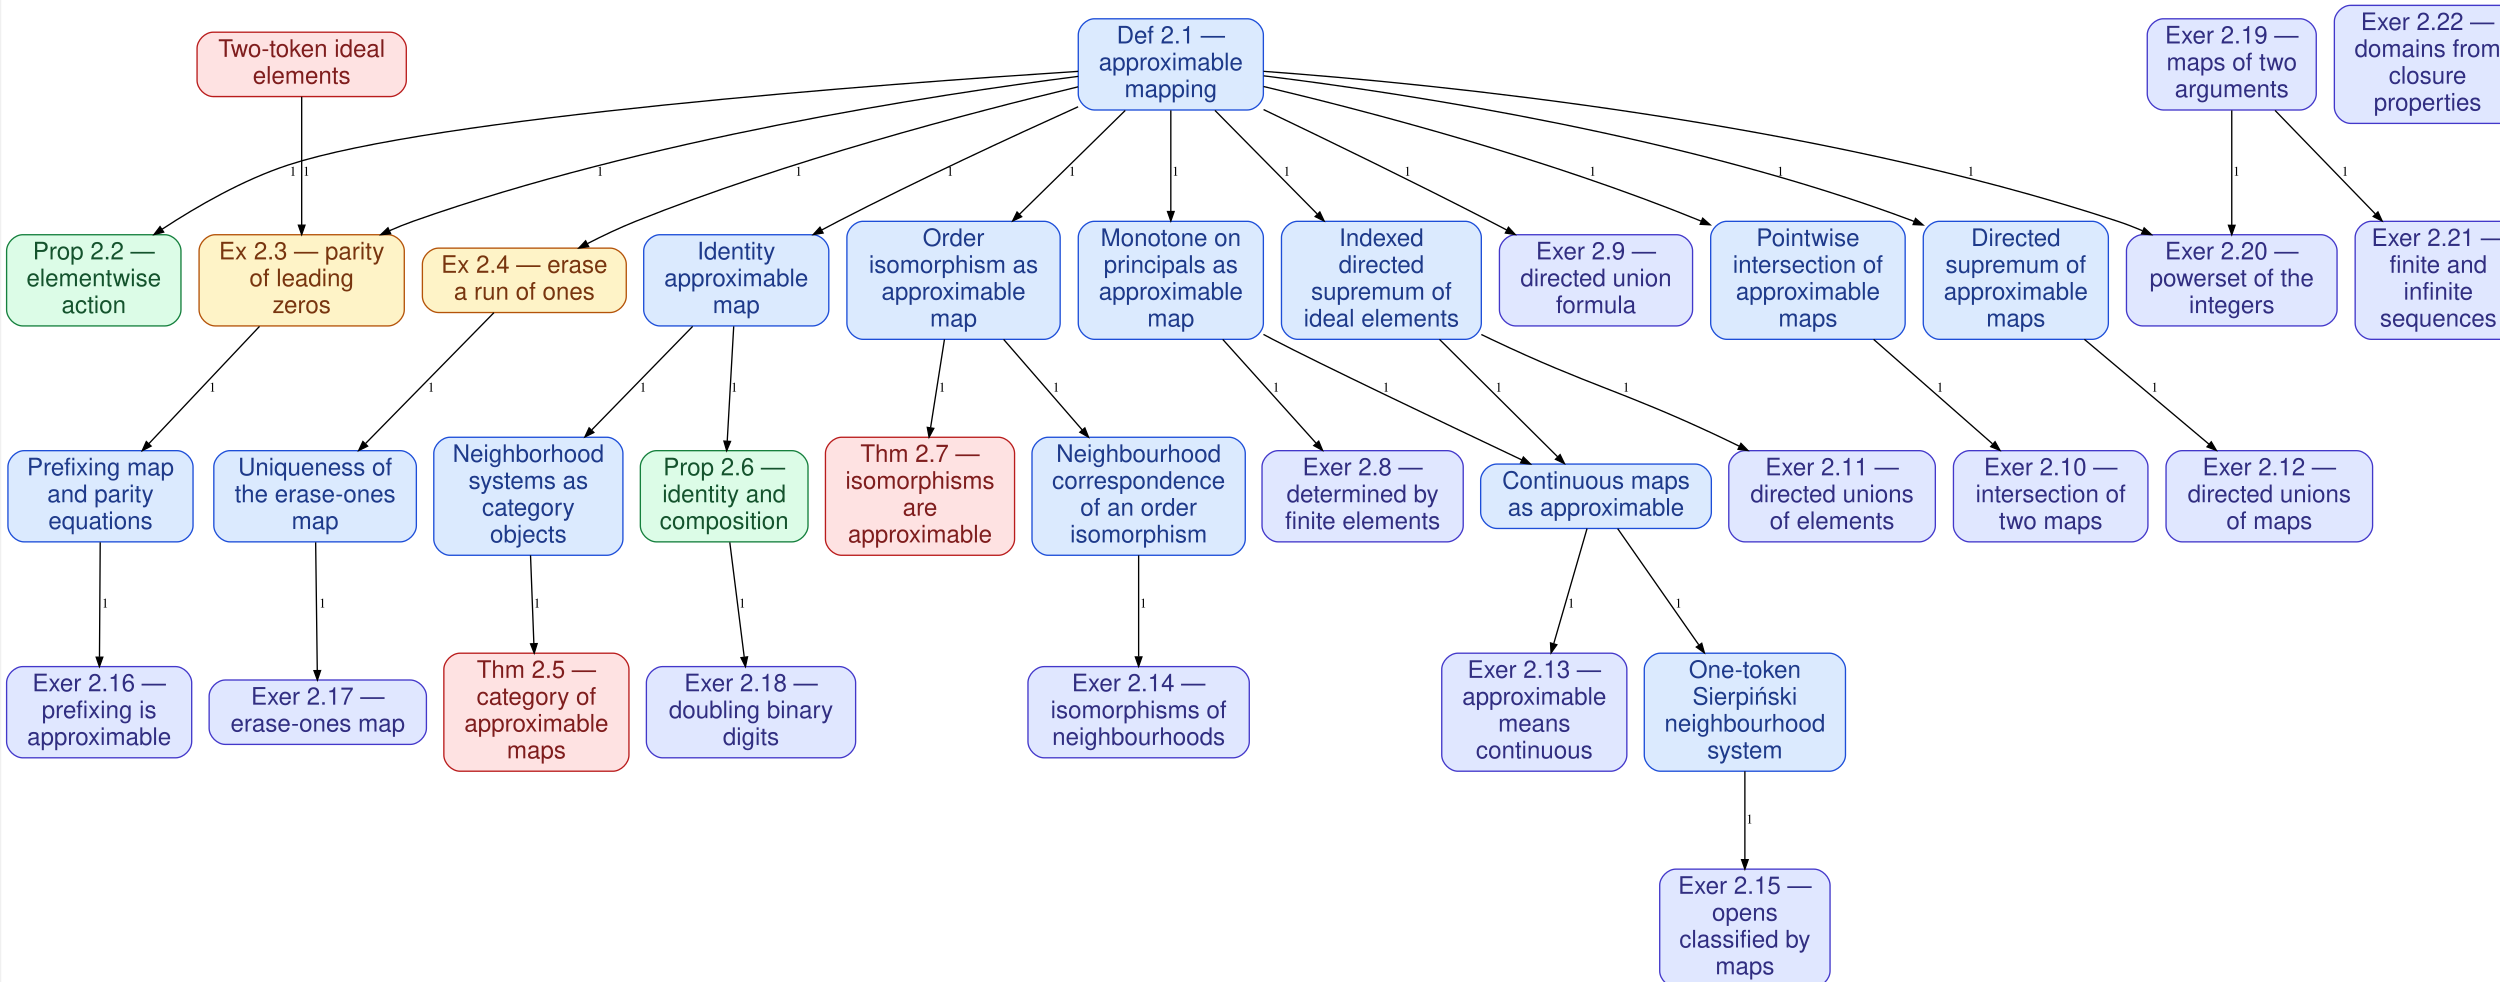
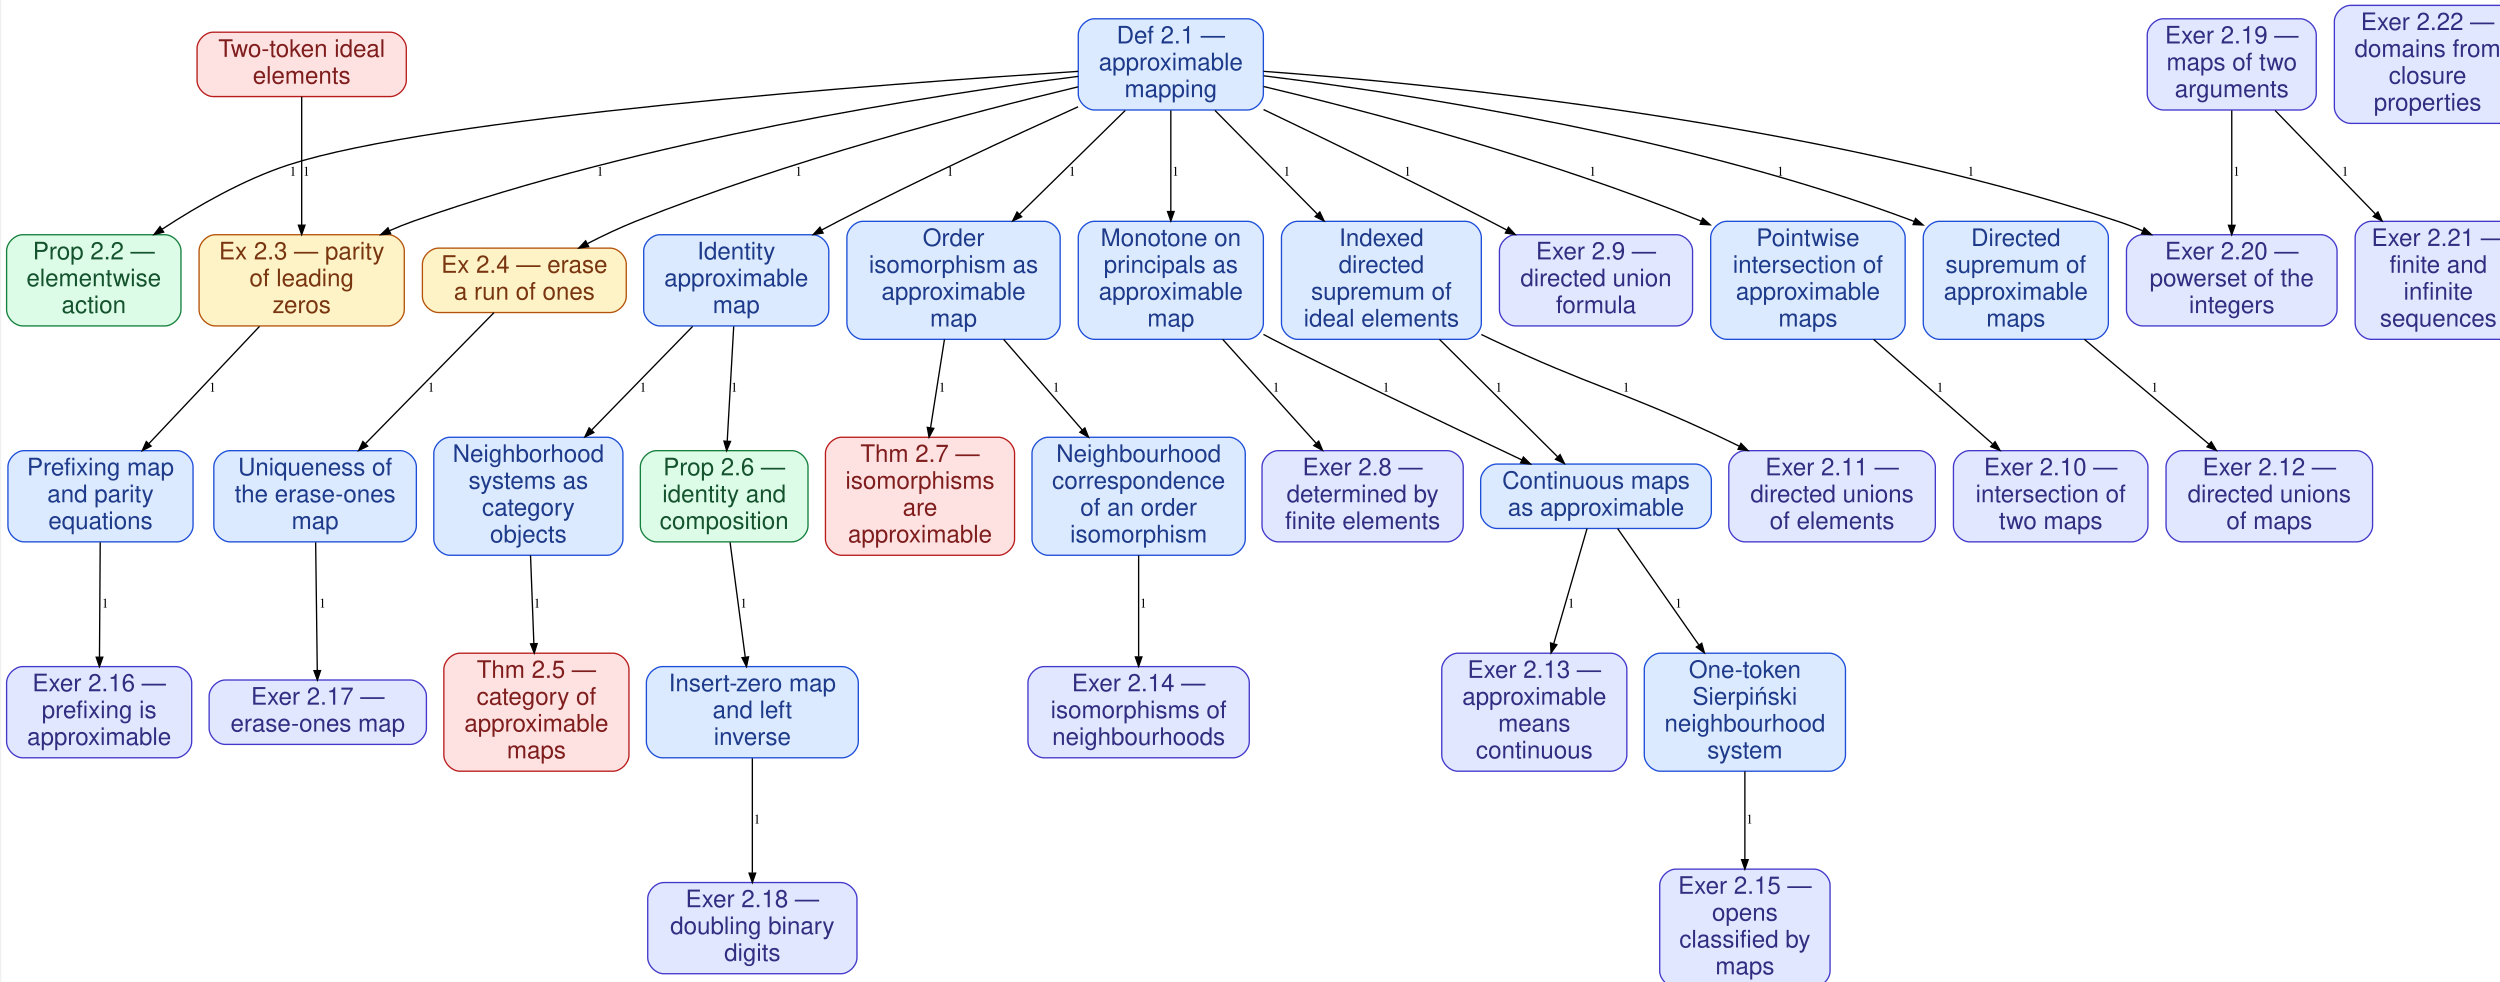
<svg xmlns="http://www.w3.org/2000/svg" width="540pt" height="212pt" viewBox="0.00 0.00 540.00 212.21">
  <g id="graph0" class="graph" transform="scale(0.29 0.29) rotate(0) translate(4 736)">
    <polygon fill="white" stroke="transparent" points="-4,4 -4,-736 1879,-736 1879,4 -4,4" />
    <g id="node1" class="node">
      <path fill="#dbeafe" stroke="#1d4ed8" d="M925,-722C925,-722 811,-722 811,-722 805,-722 799,-716 799,-710 799,-710 799,-666 799,-666 799,-660 805,-654 811,-654 811,-654 925,-654 925,-654 931,-654 937,-660 937,-666 937,-666 937,-710 937,-710 937,-716 931,-722 925,-722" />
      <text text-anchor="middle" x="868" y="-703.6" font-family="Helvetica,sans-Serif" font-size="18.00" fill="#1e3a8a">Def 2.1 —</text>
      <text text-anchor="middle" x="868" y="-683.6" font-family="Helvetica,sans-Serif" font-size="18.00" fill="#1e3a8a">approximable</text>
      <text text-anchor="middle" x="868" y="-663.6" font-family="Helvetica,sans-Serif" font-size="18.00" fill="#1e3a8a">mapping</text>
    </g>
    <g id="node2" class="node">
      <path fill="#dcfce7" stroke="#15803d" d="M118,-561C118,-561 12,-561 12,-561 6,-561 0,-555 0,-549 0,-549 0,-505 0,-505 0,-499 6,-493 12,-493 12,-493 118,-493 118,-493 124,-493 130,-499 130,-505 130,-505 130,-549 130,-549 130,-555 124,-561 118,-561" />
      <text text-anchor="middle" x="65" y="-542.6" font-family="Helvetica,sans-Serif" font-size="18.00" fill="#14532d">Prop 2.2 —</text>
      <text text-anchor="middle" x="65" y="-522.6" font-family="Helvetica,sans-Serif" font-size="18.00" fill="#14532d">elementwise</text>
      <text text-anchor="middle" x="65" y="-502.6" font-family="Helvetica,sans-Serif" font-size="18.00" fill="#14532d">action</text>
    </g>
    <g id="edge3" class="edge">
      <path fill="none" stroke="black" d="M798.91,-682.81C653.04,-673.38 318.2,-648.5 210,-613 176.62,-602.05 142.57,-582.6 115.86,-565.06" />
      <polygon fill="black" stroke="black" points="117.11,-562.96 109.92,-561.12 114.4,-567.04 117.11,-562.96" />
      <text text-anchor="middle" x="213.5" y="-605" font-family="Times,serif" font-size="10.00">1</text>
    </g>
    <g id="node4" class="node">
      <path fill="#fef3c7" stroke="#b45309" d="M284.5,-561C284.5,-561 155.5,-561 155.5,-561 149.5,-561 143.5,-555 143.5,-549 143.5,-549 143.5,-505 143.5,-505 143.5,-499 149.5,-493 155.5,-493 155.5,-493 284.5,-493 284.5,-493 290.5,-493 296.5,-499 296.5,-505 296.5,-505 296.5,-549 296.5,-549 296.5,-555 290.5,-561 284.5,-561" />
      <text text-anchor="middle" x="220" y="-542.6" font-family="Helvetica,sans-Serif" font-size="18.00" fill="#78350f">Ex 2.3 — parity</text>
      <text text-anchor="middle" x="220" y="-522.6" font-family="Helvetica,sans-Serif" font-size="18.00" fill="#78350f">of leading</text>
      <text text-anchor="middle" x="220" y="-502.6" font-family="Helvetica,sans-Serif" font-size="18.00" fill="#78350f">zeros</text>
    </g>
    <g id="edge1" class="edge">
      <path fill="none" stroke="black" d="M798.96,-679.06C690.82,-665.24 475.98,-632.24 303,-571 297.28,-568.98 291.46,-566.63 285.7,-564.09" />
      <polygon fill="black" stroke="black" points="286.35,-561.69 278.96,-561.03 284.33,-566.16 286.35,-561.69" />
      <text text-anchor="middle" x="442.5" y="-605" font-family="Times,serif" font-size="10.00">1</text>
    </g>
    <g id="node5" class="node">
      <path fill="#fef3c7" stroke="#b45309" d="M450,-551C450,-551 322,-551 322,-551 316,-551 310,-545 310,-539 310,-539 310,-515 310,-515 310,-509 316,-503 322,-503 322,-503 450,-503 450,-503 456,-503 462,-509 462,-515 462,-515 462,-539 462,-539 462,-545 456,-551 450,-551" />
      <text text-anchor="middle" x="386" y="-532.6" font-family="Helvetica,sans-Serif" font-size="18.00" fill="#78350f">Ex 2.4 — erase</text>
      <text text-anchor="middle" x="386" y="-512.6" font-family="Helvetica,sans-Serif" font-size="18.00" fill="#78350f">a run of ones</text>
    </g>
    <g id="edge2" class="edge">
      <path fill="none" stroke="black" d="M798.86,-671.26C718.2,-651.9 581.53,-616.01 469,-571 457.05,-566.22 444.54,-560.27 432.96,-554.34" />
      <polygon fill="black" stroke="black" points="433.97,-552.11 426.63,-551.06 431.71,-556.46 433.97,-552.11" />
      <text text-anchor="middle" x="590.5" y="-605" font-family="Times,serif" font-size="10.00">1</text>
    </g>
    <g id="node6" class="node">
      <path fill="#dbeafe" stroke="#1d4ed8" d="M601,-561C601,-561 487,-561 487,-561 481,-561 475,-555 475,-549 475,-549 475,-505 475,-505 475,-499 481,-493 487,-493 487,-493 601,-493 601,-493 607,-493 613,-499 613,-505 613,-505 613,-549 613,-549 613,-555 607,-561 601,-561" />
      <text text-anchor="middle" x="544" y="-542.6" font-family="Helvetica,sans-Serif" font-size="18.00" fill="#1e3a8a">Identity</text>
      <text text-anchor="middle" x="544" y="-522.6" font-family="Helvetica,sans-Serif" font-size="18.00" fill="#1e3a8a">approximable</text>
      <text text-anchor="middle" x="544" y="-502.6" font-family="Helvetica,sans-Serif" font-size="18.00" fill="#1e3a8a">map</text>
    </g>
    <g id="edge9" class="edge">
      <path fill="none" stroke="black" d="M798.89,-656.4C748.75,-633.79 679.56,-601.72 620,-571 616.02,-568.95 611.95,-566.8 607.86,-564.6" />
      <polygon fill="black" stroke="black" points="608.75,-562.29 601.42,-561.11 606.41,-566.6 608.75,-562.29" />
      <text text-anchor="middle" x="703.5" y="-605" font-family="Times,serif" font-size="10.00">1</text>
    </g>
    <g id="node10" class="node">
      <path fill="#dbeafe" stroke="#1d4ed8" d="M773.5,-571C773.5,-571 638.5,-571 638.5,-571 632.5,-571 626.5,-565 626.5,-559 626.5,-559 626.5,-495 626.5,-495 626.5,-489 632.5,-483 638.5,-483 638.5,-483 773.5,-483 773.5,-483 779.5,-483 785.5,-489 785.5,-495 785.5,-495 785.5,-559 785.5,-559 785.5,-565 779.5,-571 773.5,-571" />
      <text text-anchor="middle" x="706" y="-552.6" font-family="Helvetica,sans-Serif" font-size="18.00" fill="#1e3a8a">Order</text>
      <text text-anchor="middle" x="706" y="-532.6" font-family="Helvetica,sans-Serif" font-size="18.00" fill="#1e3a8a">isomorphism as</text>
      <text text-anchor="middle" x="706" y="-512.6" font-family="Helvetica,sans-Serif" font-size="18.00" fill="#1e3a8a">approximable</text>
      <text text-anchor="middle" x="706" y="-492.6" font-family="Helvetica,sans-Serif" font-size="18.00" fill="#1e3a8a">map</text>
    </g>
    <g id="edge10" class="edge">
      <path fill="none" stroke="black" d="M834.04,-653.67C811.16,-631.22 780.63,-601.24 755.11,-576.2" />
      <polygon fill="black" stroke="black" points="756.79,-574.42 750.08,-571.26 753.36,-577.92 756.79,-574.42" />
      <text text-anchor="middle" x="794.5" y="-605" font-family="Times,serif" font-size="10.00">1</text>
    </g>
    <g id="node12" class="node">
      <path fill="#dbeafe" stroke="#1d4ed8" d="M925,-571C925,-571 811,-571 811,-571 805,-571 799,-565 799,-559 799,-559 799,-495 799,-495 799,-489 805,-483 811,-483 811,-483 925,-483 925,-483 931,-483 937,-489 937,-495 937,-495 937,-559 937,-559 937,-565 931,-571 925,-571" />
      <text text-anchor="middle" x="868" y="-552.6" font-family="Helvetica,sans-Serif" font-size="18.00" fill="#1e3a8a">Monotone on</text>
      <text text-anchor="middle" x="868" y="-532.6" font-family="Helvetica,sans-Serif" font-size="18.00" fill="#1e3a8a">principals as</text>
      <text text-anchor="middle" x="868" y="-512.6" font-family="Helvetica,sans-Serif" font-size="18.00" fill="#1e3a8a">approximable</text>
      <text text-anchor="middle" x="868" y="-492.6" font-family="Helvetica,sans-Serif" font-size="18.00" fill="#1e3a8a">map</text>
    </g>
    <g id="edge11" class="edge">
      <path fill="none" stroke="black" d="M868,-653.67C868,-631.87 868,-602.99 868,-578.41" />
      <polygon fill="black" stroke="black" points="870.45,-578.26 868,-571.26 865.55,-578.26 870.45,-578.26" />
      <text text-anchor="middle" x="871.5" y="-605" font-family="Times,serif" font-size="10.00">1</text>
    </g>
    <g id="node14" class="node">
      <path fill="#e0e7ff" stroke="#4338ca" d="M1245,-561C1245,-561 1125,-561 1125,-561 1119,-561 1113,-555 1113,-549 1113,-549 1113,-505 1113,-505 1113,-499 1119,-493 1125,-493 1125,-493 1245,-493 1245,-493 1251,-493 1257,-499 1257,-505 1257,-505 1257,-549 1257,-549 1257,-555 1251,-561 1245,-561" />
      <text text-anchor="middle" x="1185" y="-542.6" font-family="Helvetica,sans-Serif" font-size="18.00" fill="#312e81">Exer 2.9 —</text>
      <text text-anchor="middle" x="1185" y="-522.6" font-family="Helvetica,sans-Serif" font-size="18.00" fill="#312e81">directed union</text>
      <text text-anchor="middle" x="1185" y="-502.6" font-family="Helvetica,sans-Serif" font-size="18.00" fill="#312e81">formula</text>
    </g>
    <g id="edge5" class="edge">
      <path fill="none" stroke="black" d="M937.15,-654.31C984.86,-631.5 1049.62,-600.07 1106,-571 1110.1,-568.88 1114.31,-566.68 1118.55,-564.45" />
      <polygon fill="black" stroke="black" points="1119.73,-566.59 1124.76,-561.15 1117.43,-562.27 1119.73,-566.59" />
      <text text-anchor="middle" x="1044.5" y="-605" font-family="Times,serif" font-size="10.00">1</text>
    </g>
    <g id="node15" class="node">
      <path fill="#dbeafe" stroke="#1d4ed8" d="M1403.5,-571C1403.5,-571 1282.5,-571 1282.5,-571 1276.5,-571 1270.5,-565 1270.5,-559 1270.5,-559 1270.5,-495 1270.5,-495 1270.5,-489 1276.5,-483 1282.5,-483 1282.5,-483 1403.5,-483 1403.5,-483 1409.5,-483 1415.5,-489 1415.5,-495 1415.5,-495 1415.5,-559 1415.5,-559 1415.5,-565 1409.5,-571 1403.5,-571" />
      <text text-anchor="middle" x="1343" y="-552.6" font-family="Helvetica,sans-Serif" font-size="18.00" fill="#1e3a8a">Pointwise</text>
      <text text-anchor="middle" x="1343" y="-532.6" font-family="Helvetica,sans-Serif" font-size="18.00" fill="#1e3a8a">intersection of</text>
      <text text-anchor="middle" x="1343" y="-512.6" font-family="Helvetica,sans-Serif" font-size="18.00" fill="#1e3a8a">approximable</text>
      <text text-anchor="middle" x="1343" y="-492.6" font-family="Helvetica,sans-Serif" font-size="18.00" fill="#1e3a8a">maps</text>
    </g>
    <g id="edge6" class="edge">
      <path fill="none" stroke="black" d="M937.13,-671.51C1015.9,-652.79 1147.92,-618.19 1263.56,-571.08" />
      <polygon fill="black" stroke="black" points="1264.55,-573.32 1270.1,-568.39 1262.69,-568.78 1264.55,-573.32" />
      <text text-anchor="middle" x="1182.5" y="-605" font-family="Times,serif" font-size="10.00">1</text>
    </g>
    <g id="node17" class="node">
      <path fill="#dbeafe" stroke="#1d4ed8" d="M1087.5,-571C1087.5,-571 962.5,-571 962.5,-571 956.5,-571 950.5,-565 950.5,-559 950.5,-559 950.5,-495 950.5,-495 950.5,-489 956.5,-483 962.5,-483 962.5,-483 1087.5,-483 1087.5,-483 1093.5,-483 1099.5,-489 1099.5,-495 1099.5,-495 1099.5,-559 1099.5,-559 1099.5,-565 1093.5,-571 1087.5,-571" />
      <text text-anchor="middle" x="1025" y="-552.6" font-family="Helvetica,sans-Serif" font-size="18.00" fill="#1e3a8a">Indexed</text>
      <text text-anchor="middle" x="1025" y="-532.6" font-family="Helvetica,sans-Serif" font-size="18.00" fill="#1e3a8a">directed</text>
      <text text-anchor="middle" x="1025" y="-512.6" font-family="Helvetica,sans-Serif" font-size="18.00" fill="#1e3a8a">supremum of</text>
      <text text-anchor="middle" x="1025" y="-492.6" font-family="Helvetica,sans-Serif" font-size="18.00" fill="#1e3a8a">ideal elements</text>
    </g>
    <g id="edge8" class="edge">
      <path fill="none" stroke="black" d="M900.91,-653.67C922.99,-631.31 952.43,-601.49 977.09,-576.52" />
      <polygon fill="black" stroke="black" points="979.1,-577.97 982.28,-571.26 975.62,-574.52 979.1,-577.97" />
      <text text-anchor="middle" x="954.5" y="-605" font-family="Times,serif" font-size="10.00">1</text>
    </g>
    <g id="node19" class="node">
      <path fill="#dbeafe" stroke="#1d4ed8" d="M1555,-571C1555,-571 1441,-571 1441,-571 1435,-571 1429,-565 1429,-559 1429,-559 1429,-495 1429,-495 1429,-489 1435,-483 1441,-483 1441,-483 1555,-483 1555,-483 1561,-483 1567,-489 1567,-495 1567,-495 1567,-559 1567,-559 1567,-565 1561,-571 1555,-571" />
      <text text-anchor="middle" x="1498" y="-552.6" font-family="Helvetica,sans-Serif" font-size="18.00" fill="#1e3a8a">Directed</text>
      <text text-anchor="middle" x="1498" y="-532.6" font-family="Helvetica,sans-Serif" font-size="18.00" fill="#1e3a8a">supremum of</text>
      <text text-anchor="middle" x="1498" y="-512.6" font-family="Helvetica,sans-Serif" font-size="18.00" fill="#1e3a8a">approximable</text>
      <text text-anchor="middle" x="1498" y="-492.6" font-family="Helvetica,sans-Serif" font-size="18.00" fill="#1e3a8a">maps</text>
    </g>
    <g id="edge7" class="edge">
      <path fill="none" stroke="black" d="M937.28,-679.45C1044.1,-666.29 1254.2,-634.28 1422,-571 1422.14,-570.95 1422.28,-570.89 1422.43,-570.84" />
      <polygon fill="black" stroke="black" points="1423.26,-573.15 1428.84,-568.26 1421.43,-568.6 1423.26,-573.15" />
      <text text-anchor="middle" x="1322.5" y="-605" font-family="Times,serif" font-size="10.00">1</text>
    </g>
-     <g id="node33" class="node">
+     <g id="node34" class="node">
      <path fill="#e0e7ff" stroke="#4338ca" d="M1725.5,-561C1725.5,-561 1592.5,-561 1592.5,-561 1586.5,-561 1580.5,-555 1580.5,-549 1580.5,-549 1580.5,-505 1580.5,-505 1580.5,-499 1586.5,-493 1592.5,-493 1592.5,-493 1725.5,-493 1725.5,-493 1731.5,-493 1737.5,-499 1737.5,-505 1737.5,-505 1737.5,-549 1737.5,-549 1737.5,-555 1731.5,-561 1725.5,-561" />
      <text text-anchor="middle" x="1659" y="-542.6" font-family="Helvetica,sans-Serif" font-size="18.00" fill="#312e81">Exer 2.20 —</text>
      <text text-anchor="middle" x="1659" y="-522.6" font-family="Helvetica,sans-Serif" font-size="18.00" fill="#312e81">powerset of the</text>
      <text text-anchor="middle" x="1659" y="-502.6" font-family="Helvetica,sans-Serif" font-size="18.00" fill="#312e81">integers</text>
    </g>
    <g id="edge4" class="edge">
      <path fill="none" stroke="black" d="M937.11,-682.81C1065.5,-673.47 1348.28,-645.56 1574,-571 1580.11,-568.98 1586.33,-566.58 1592.48,-563.96" />
      <polygon fill="black" stroke="black" points="1593.7,-566.11 1599.12,-561.05 1591.73,-561.62 1593.7,-566.11" />
      <text text-anchor="middle" x="1464.5" y="-605" font-family="Times,serif" font-size="10.00">1</text>
    </g>
    <g id="node3" class="node">
      <path fill="#fee2e2" stroke="#b91c1c" d="M286,-712C286,-712 154,-712 154,-712 148,-712 142,-706 142,-700 142,-700 142,-676 142,-676 142,-670 148,-664 154,-664 154,-664 286,-664 286,-664 292,-664 298,-670 298,-676 298,-676 298,-700 298,-700 298,-706 292,-712 286,-712" />
      <text text-anchor="middle" x="220" y="-693.6" font-family="Helvetica,sans-Serif" font-size="18.00" fill="#7f1d1d">Two-token ideal</text>
      <text text-anchor="middle" x="220" y="-673.6" font-family="Helvetica,sans-Serif" font-size="18.00" fill="#7f1d1d">elements</text>
    </g>
    <g id="edge17" class="edge">
      <path fill="none" stroke="black" d="M220,-663.88C220,-638.84 220,-598.43 220,-568.18" />
      <polygon fill="black" stroke="black" points="222.45,-568.11 220,-561.11 217.55,-568.11 222.45,-568.11" />
      <text text-anchor="middle" x="223.5" y="-605" font-family="Times,serif" font-size="10.00">1</text>
    </g>
    <g id="node27" class="node">
      <path fill="#dbeafe" stroke="#1d4ed8" d="M127,-400C127,-400 13,-400 13,-400 7,-400 1,-394 1,-388 1,-388 1,-344 1,-344 1,-338 7,-332 13,-332 13,-332 127,-332 127,-332 133,-332 139,-338 139,-344 139,-344 139,-388 139,-388 139,-394 133,-400 127,-400" />
      <text text-anchor="middle" x="70" y="-381.6" font-family="Helvetica,sans-Serif" font-size="18.00" fill="#1e3a8a">Prefixing map</text>
      <text text-anchor="middle" x="70" y="-361.6" font-family="Helvetica,sans-Serif" font-size="18.00" fill="#1e3a8a">and parity</text>
      <text text-anchor="middle" x="70" y="-341.6" font-family="Helvetica,sans-Serif" font-size="18.00" fill="#1e3a8a">equations</text>
    </g>
    <g id="edge13" class="edge">
      <path fill="none" stroke="black" d="M188.56,-492.67C164.47,-467.14 131.23,-431.9 106.07,-405.23" />
      <polygon fill="black" stroke="black" points="107.73,-403.43 101.15,-400.02 104.17,-406.79 107.73,-403.43" />
      <text text-anchor="middle" x="153.5" y="-444" font-family="Times,serif" font-size="10.00">1</text>
    </g>
    <g id="node29" class="node">
      <path fill="#dbeafe" stroke="#1d4ed8" d="M293.5,-400C293.5,-400 166.5,-400 166.5,-400 160.5,-400 154.5,-394 154.5,-388 154.5,-388 154.5,-344 154.5,-344 154.5,-338 160.5,-332 166.5,-332 166.5,-332 293.5,-332 293.5,-332 299.5,-332 305.5,-338 305.5,-344 305.5,-344 305.5,-388 305.5,-388 305.5,-394 299.5,-400 293.5,-400" />
      <text text-anchor="middle" x="230" y="-381.6" font-family="Helvetica,sans-Serif" font-size="18.00" fill="#1e3a8a">Uniqueness of</text>
      <text text-anchor="middle" x="230" y="-361.6" font-family="Helvetica,sans-Serif" font-size="18.00" fill="#1e3a8a">the erase-ones</text>
      <text text-anchor="middle" x="230" y="-341.6" font-family="Helvetica,sans-Serif" font-size="18.00" fill="#1e3a8a">map</text>
    </g>
    <g id="edge14" class="edge">
      <path fill="none" stroke="black" d="M363.32,-502.88C338.23,-477.31 297.43,-435.72 267.56,-405.28" />
      <polygon fill="black" stroke="black" points="269.14,-403.39 262.49,-400.11 265.64,-406.82 269.14,-403.39" />
      <text text-anchor="middle" x="316.5" y="-444" font-family="Times,serif" font-size="10.00">1</text>
    </g>
    <g id="node7" class="node">
      <path fill="#dbeafe" stroke="#1d4ed8" d="M447.5,-410C447.5,-410 330.5,-410 330.5,-410 324.5,-410 318.5,-404 318.5,-398 318.5,-398 318.5,-334 318.5,-334 318.5,-328 324.5,-322 330.5,-322 330.5,-322 447.5,-322 447.5,-322 453.5,-322 459.5,-328 459.5,-334 459.5,-334 459.5,-398 459.5,-398 459.5,-404 453.5,-410 447.5,-410" />
      <text text-anchor="middle" x="389" y="-391.6" font-family="Helvetica,sans-Serif" font-size="18.00" fill="#1e3a8a">Neighborhood</text>
      <text text-anchor="middle" x="389" y="-371.6" font-family="Helvetica,sans-Serif" font-size="18.00" fill="#1e3a8a">systems as</text>
      <text text-anchor="middle" x="389" y="-351.6" font-family="Helvetica,sans-Serif" font-size="18.00" fill="#1e3a8a">category</text>
      <text text-anchor="middle" x="389" y="-331.6" font-family="Helvetica,sans-Serif" font-size="18.00" fill="#1e3a8a">objects</text>
    </g>
-     <g id="edge25" class="edge">
+     <g id="edge26" class="edge">
      <path fill="none" stroke="black" d="M511.51,-492.67C489.71,-470.31 460.65,-440.49 436.3,-415.52" />
      <polygon fill="black" stroke="black" points="437.82,-413.57 431.18,-410.26 434.31,-416.99 437.82,-413.57" />
      <text text-anchor="middle" x="474.5" y="-444" font-family="Times,serif" font-size="10.00">1</text>
    </g>
    <g id="node9" class="node">
      <path fill="#dcfce7" stroke="#15803d" d="M585.5,-400C585.5,-400 484.5,-400 484.5,-400 478.5,-400 472.5,-394 472.5,-388 472.5,-388 472.5,-344 472.5,-344 472.5,-338 478.5,-332 484.5,-332 484.5,-332 585.5,-332 585.5,-332 591.5,-332 597.5,-338 597.5,-344 597.5,-344 597.5,-388 597.5,-388 597.5,-394 591.5,-400 585.5,-400" />
      <text text-anchor="middle" x="535" y="-381.6" font-family="Helvetica,sans-Serif" font-size="18.00" fill="#14532d">Prop 2.6 —</text>
      <text text-anchor="middle" x="535" y="-361.6" font-family="Helvetica,sans-Serif" font-size="18.00" fill="#14532d">identity and</text>
      <text text-anchor="middle" x="535" y="-341.6" font-family="Helvetica,sans-Serif" font-size="18.00" fill="#14532d">composition</text>
    </g>
-     <g id="edge26" class="edge">
+     <g id="edge27" class="edge">
      <path fill="none" stroke="black" d="M542.11,-492.67C540.7,-467.78 538.77,-433.65 537.28,-407.25" />
      <polygon fill="black" stroke="black" points="539.71,-406.87 536.87,-400.02 534.82,-407.14 539.71,-406.87" />
      <text text-anchor="middle" x="542.5" y="-444" font-family="Times,serif" font-size="10.00">1</text>
    </g>
    <g id="node8" class="node">
      <path fill="#fee2e2" stroke="#b91c1c" d="M452,-249C452,-249 338,-249 338,-249 332,-249 326,-243 326,-237 326,-237 326,-173 326,-173 326,-167 332,-161 338,-161 338,-161 452,-161 452,-161 458,-161 464,-167 464,-173 464,-173 464,-237 464,-237 464,-243 458,-249 452,-249" />
      <text text-anchor="middle" x="395" y="-230.6" font-family="Helvetica,sans-Serif" font-size="18.00" fill="#7f1d1d">Thm 2.5 —</text>
      <text text-anchor="middle" x="395" y="-210.6" font-family="Helvetica,sans-Serif" font-size="18.00" fill="#7f1d1d">category of</text>
      <text text-anchor="middle" x="395" y="-190.6" font-family="Helvetica,sans-Serif" font-size="18.00" fill="#7f1d1d">approximable</text>
      <text text-anchor="middle" x="395" y="-170.6" font-family="Helvetica,sans-Serif" font-size="18.00" fill="#7f1d1d">maps</text>
    </g>
    <g id="edge12" class="edge">
      <path fill="none" stroke="black" d="M390.62,-321.97C391.39,-301.65 392.31,-277.26 393.11,-256.1" />
      <polygon fill="black" stroke="black" points="395.56,-256.15 393.38,-249.06 390.66,-255.96 395.56,-256.15" />
      <text text-anchor="middle" x="395.5" y="-283" font-family="Times,serif" font-size="10.00">1</text>
    </g>
    <g id="node31" class="node">
-       <path fill="#e0e7ff" stroke="#4338ca" d="M621,-239C621,-239 489,-239 489,-239 483,-239 477,-233 477,-227 477,-227 477,-183 477,-183 477,-177 483,-171 489,-171 489,-171 621,-171 621,-171 627,-171 633,-177 633,-183 633,-183 633,-227 633,-227 633,-233 627,-239 621,-239" />
-       <text text-anchor="middle" x="555" y="-220.6" font-family="Helvetica,sans-Serif" font-size="18.00" fill="#312e81">Exer 2.18 —</text>
-       <text text-anchor="middle" x="555" y="-200.6" font-family="Helvetica,sans-Serif" font-size="18.00" fill="#312e81">doubling binary</text>
-       <text text-anchor="middle" x="555" y="-180.6" font-family="Helvetica,sans-Serif" font-size="18.00" fill="#312e81">digits</text>
+       <path fill="#dbeafe" stroke="#1d4ed8" d="M623,-239C623,-239 489,-239 489,-239 483,-239 477,-233 477,-227 477,-227 477,-183 477,-183 477,-177 483,-171 489,-171 489,-171 623,-171 623,-171 629,-171 635,-177 635,-183 635,-183 635,-227 635,-227 635,-233 629,-239 623,-239" />
+       <text text-anchor="middle" x="556" y="-220.6" font-family="Helvetica,sans-Serif" font-size="18.00" fill="#1e3a8a">Insert-zero map</text>
+       <text text-anchor="middle" x="556" y="-200.6" font-family="Helvetica,sans-Serif" font-size="18.00" fill="#1e3a8a">and left</text>
+       <text text-anchor="middle" x="556" y="-180.6" font-family="Helvetica,sans-Serif" font-size="18.00" fill="#1e3a8a">inverse</text>
    </g>
    <g id="edge16" class="edge">
-       <path fill="none" stroke="black" d="M539.19,-331.67C542.32,-306.78 546.62,-272.65 549.94,-246.25" />
-       <polygon fill="black" stroke="black" points="552.4,-246.27 550.85,-239.02 547.54,-245.65 552.4,-246.27" />
-       <text text-anchor="middle" x="548.5" y="-283" font-family="Times,serif" font-size="10.00">1</text>
+       <path fill="none" stroke="black" d="M539.4,-331.67C542.69,-306.78 547.2,-272.65 550.68,-246.25" />
+       <polygon fill="black" stroke="black" points="553.15,-246.28 551.64,-239.02 548.29,-245.63 553.15,-246.28" />
+       <text text-anchor="middle" x="549.5" y="-283" font-family="Times,serif" font-size="10.00">1</text>
    </g>
    <g id="node11" class="node">
      <path fill="#fee2e2" stroke="#b91c1c" d="M739.5,-410C739.5,-410 622.5,-410 622.5,-410 616.5,-410 610.5,-404 610.5,-398 610.5,-398 610.5,-334 610.5,-334 610.5,-328 616.5,-322 622.5,-322 622.5,-322 739.5,-322 739.5,-322 745.5,-322 751.5,-328 751.5,-334 751.5,-334 751.5,-398 751.5,-398 751.5,-404 745.5,-410 739.5,-410" />
      <text text-anchor="middle" x="681" y="-391.6" font-family="Helvetica,sans-Serif" font-size="18.00" fill="#7f1d1d">Thm 2.7 —</text>
      <text text-anchor="middle" x="681" y="-371.6" font-family="Helvetica,sans-Serif" font-size="18.00" fill="#7f1d1d">isomorphisms</text>
      <text text-anchor="middle" x="681" y="-351.6" font-family="Helvetica,sans-Serif" font-size="18.00" fill="#7f1d1d">are</text>
      <text text-anchor="middle" x="681" y="-331.6" font-family="Helvetica,sans-Serif" font-size="18.00" fill="#7f1d1d">approximable</text>
    </g>
-     <g id="edge29" class="edge">
+     <g id="edge30" class="edge">
      <path fill="none" stroke="black" d="M699.23,-482.97C696.04,-462.65 692.2,-438.26 688.88,-417.1" />
      <polygon fill="black" stroke="black" points="691.28,-416.6 687.77,-410.06 686.44,-417.36 691.28,-416.6" />
      <text text-anchor="middle" x="697.5" y="-444" font-family="Times,serif" font-size="10.00">1</text>
    </g>
    <g id="node23" class="node">
      <path fill="#dbeafe" stroke="#1d4ed8" d="M911.5,-410C911.5,-410 776.5,-410 776.5,-410 770.5,-410 764.5,-404 764.5,-398 764.5,-398 764.5,-334 764.5,-334 764.5,-328 770.5,-322 776.5,-322 776.5,-322 911.5,-322 911.5,-322 917.5,-322 923.5,-328 923.5,-334 923.5,-334 923.5,-398 923.5,-398 923.5,-404 917.5,-410 911.5,-410" />
      <text text-anchor="middle" x="844" y="-391.6" font-family="Helvetica,sans-Serif" font-size="18.00" fill="#1e3a8a">Neighbourhood</text>
      <text text-anchor="middle" x="844" y="-371.6" font-family="Helvetica,sans-Serif" font-size="18.00" fill="#1e3a8a">correspondence</text>
      <text text-anchor="middle" x="844" y="-351.6" font-family="Helvetica,sans-Serif" font-size="18.00" fill="#1e3a8a">of an order</text>
      <text text-anchor="middle" x="844" y="-331.6" font-family="Helvetica,sans-Serif" font-size="18.00" fill="#1e3a8a">isomorphism</text>
    </g>
-     <g id="edge30" class="edge">
+     <g id="edge31" class="edge">
      <path fill="none" stroke="black" d="M743.34,-482.97C761.45,-462.12 783.26,-436.98 801.95,-415.45" />
      <polygon fill="black" stroke="black" points="803.89,-416.95 806.63,-410.06 800.19,-413.74 803.89,-416.95" />
      <text text-anchor="middle" x="782.5" y="-444" font-family="Times,serif" font-size="10.00">1</text>
    </g>
    <g id="node13" class="node">
      <path fill="#e0e7ff" stroke="#4338ca" d="M1074,-400C1074,-400 948,-400 948,-400 942,-400 936,-394 936,-388 936,-388 936,-344 936,-344 936,-338 942,-332 948,-332 948,-332 1074,-332 1074,-332 1080,-332 1086,-338 1086,-344 1086,-344 1086,-388 1086,-388 1086,-394 1080,-400 1074,-400" />
      <text text-anchor="middle" x="1011" y="-381.6" font-family="Helvetica,sans-Serif" font-size="18.00" fill="#312e81">Exer 2.8 —</text>
      <text text-anchor="middle" x="1011" y="-361.6" font-family="Helvetica,sans-Serif" font-size="18.00" fill="#312e81">determined by</text>
      <text text-anchor="middle" x="1011" y="-341.6" font-family="Helvetica,sans-Serif" font-size="18.00" fill="#312e81">finite elements</text>
    </g>
-     <g id="edge31" class="edge">
+     <g id="edge32" class="edge">
      <path fill="none" stroke="black" d="M906.7,-482.97C928.37,-458.88 955.17,-429.07 976.18,-405.71" />
      <polygon fill="black" stroke="black" points="978.26,-407.07 981.12,-400.23 974.61,-403.79 978.26,-407.07" />
      <text text-anchor="middle" x="946.5" y="-444" font-family="Times,serif" font-size="10.00">1</text>
    </g>
    <g id="node21" class="node">
      <path fill="#dbeafe" stroke="#1d4ed8" d="M1259,-390C1259,-390 1111,-390 1111,-390 1105,-390 1099,-384 1099,-378 1099,-378 1099,-354 1099,-354 1099,-348 1105,-342 1111,-342 1111,-342 1259,-342 1259,-342 1265,-342 1271,-348 1271,-354 1271,-354 1271,-378 1271,-378 1271,-384 1265,-390 1259,-390" />
      <text text-anchor="middle" x="1185" y="-371.6" font-family="Helvetica,sans-Serif" font-size="18.00" fill="#1e3a8a">Continuous maps</text>
      <text text-anchor="middle" x="1185" y="-351.6" font-family="Helvetica,sans-Serif" font-size="18.00" fill="#1e3a8a">as approximable</text>
    </g>
-     <g id="edge32" class="edge">
+     <g id="edge33" class="edge">
      <path fill="none" stroke="black" d="M937.07,-486.67C939.4,-485.42 941.72,-484.19 944,-483 978.24,-465.1 1069.83,-421.44 1129.72,-393.09" />
      <polygon fill="black" stroke="black" points="1130.86,-395.26 1136.13,-390.05 1128.76,-390.83 1130.86,-395.26" />
      <text text-anchor="middle" x="1028.5" y="-444" font-family="Times,serif" font-size="10.00">1</text>
    </g>
    <g id="node16" class="node">
      <path fill="#e0e7ff" stroke="#4338ca" d="M1584.5,-400C1584.5,-400 1463.5,-400 1463.5,-400 1457.5,-400 1451.5,-394 1451.5,-388 1451.5,-388 1451.5,-344 1451.5,-344 1451.5,-338 1457.5,-332 1463.5,-332 1463.5,-332 1584.5,-332 1584.5,-332 1590.5,-332 1596.5,-338 1596.5,-344 1596.5,-344 1596.5,-388 1596.5,-388 1596.5,-394 1590.5,-400 1584.5,-400" />
      <text text-anchor="middle" x="1524" y="-381.6" font-family="Helvetica,sans-Serif" font-size="18.00" fill="#312e81">Exer 2.10 —</text>
      <text text-anchor="middle" x="1524" y="-361.6" font-family="Helvetica,sans-Serif" font-size="18.00" fill="#312e81">intersection of</text>
      <text text-anchor="middle" x="1524" y="-341.6" font-family="Helvetica,sans-Serif" font-size="18.00" fill="#312e81">two maps</text>
    </g>
-     <g id="edge21" class="edge">
+     <g id="edge22" class="edge">
      <path fill="none" stroke="black" d="M1391.98,-482.97C1419.64,-458.67 1453.91,-428.57 1480.6,-405.12" />
      <polygon fill="black" stroke="black" points="1482.53,-406.69 1486.18,-400.23 1479.3,-403.01 1482.53,-406.69" />
      <text text-anchor="middle" x="1441.5" y="-444" font-family="Times,serif" font-size="10.00">1</text>
    </g>
    <g id="node18" class="node">
      <path fill="#e0e7ff" stroke="#4338ca" d="M1426,-400C1426,-400 1296,-400 1296,-400 1290,-400 1284,-394 1284,-388 1284,-388 1284,-344 1284,-344 1284,-338 1290,-332 1296,-332 1296,-332 1426,-332 1426,-332 1432,-332 1438,-338 1438,-344 1438,-344 1438,-388 1438,-388 1438,-394 1432,-400 1426,-400" />
      <text text-anchor="middle" x="1361" y="-381.6" font-family="Helvetica,sans-Serif" font-size="18.00" fill="#312e81">Exer 2.11 —</text>
      <text text-anchor="middle" x="1361" y="-361.6" font-family="Helvetica,sans-Serif" font-size="18.00" fill="#312e81">directed unions</text>
      <text text-anchor="middle" x="1361" y="-341.6" font-family="Helvetica,sans-Serif" font-size="18.00" fill="#312e81">of elements</text>
    </g>
-     <g id="edge23" class="edge">
+     <g id="edge24" class="edge">
      <path fill="none" stroke="black" d="M1099.51,-486.61C1102.03,-485.38 1104.53,-484.17 1107,-483 1181.65,-447.56 1203.26,-445.25 1278,-410 1282.54,-407.86 1287.2,-405.61 1291.87,-403.3" />
      <polygon fill="black" stroke="black" points="1293.07,-405.44 1298.25,-400.13 1290.89,-401.05 1293.07,-405.44" />
      <text text-anchor="middle" x="1207.5" y="-444" font-family="Times,serif" font-size="10.00">1</text>
    </g>
-     <g id="edge24" class="edge">
+     <g id="edge25" class="edge">
      <path fill="none" stroke="black" d="M1068.3,-482.97C1096.29,-455.15 1131.94,-419.73 1156.43,-395.39" />
      <polygon fill="black" stroke="black" points="1158.24,-397.04 1161.48,-390.37 1154.79,-393.57 1158.24,-397.04" />
      <text text-anchor="middle" x="1112.5" y="-444" font-family="Times,serif" font-size="10.00">1</text>
    </g>
    <g id="node20" class="node">
      <path fill="#e0e7ff" stroke="#4338ca" d="M1752,-400C1752,-400 1622,-400 1622,-400 1616,-400 1610,-394 1610,-388 1610,-388 1610,-344 1610,-344 1610,-338 1616,-332 1622,-332 1622,-332 1752,-332 1752,-332 1758,-332 1764,-338 1764,-344 1764,-344 1764,-388 1764,-388 1764,-394 1758,-400 1752,-400" />
      <text text-anchor="middle" x="1687" y="-381.6" font-family="Helvetica,sans-Serif" font-size="18.00" fill="#312e81">Exer 2.12 —</text>
      <text text-anchor="middle" x="1687" y="-361.6" font-family="Helvetica,sans-Serif" font-size="18.00" fill="#312e81">directed unions</text>
      <text text-anchor="middle" x="1687" y="-341.6" font-family="Helvetica,sans-Serif" font-size="18.00" fill="#312e81">of maps</text>
    </g>
-     <g id="edge22" class="edge">
+     <g id="edge23" class="edge">
      <path fill="none" stroke="black" d="M1549.15,-482.97C1578.15,-458.57 1614.11,-428.32 1642.03,-404.83" />
      <polygon fill="black" stroke="black" points="1643.72,-406.61 1647.5,-400.23 1640.57,-402.86 1643.72,-406.61" />
      <text text-anchor="middle" x="1601.5" y="-444" font-family="Times,serif" font-size="10.00">1</text>
    </g>
    <g id="node22" class="node">
      <path fill="#e0e7ff" stroke="#4338ca" d="M1196,-249C1196,-249 1082,-249 1082,-249 1076,-249 1070,-243 1070,-237 1070,-237 1070,-173 1070,-173 1070,-167 1076,-161 1082,-161 1082,-161 1196,-161 1196,-161 1202,-161 1208,-167 1208,-173 1208,-173 1208,-237 1208,-237 1208,-243 1202,-249 1196,-249" />
      <text text-anchor="middle" x="1139" y="-230.6" font-family="Helvetica,sans-Serif" font-size="18.00" fill="#312e81">Exer 2.13 —</text>
      <text text-anchor="middle" x="1139" y="-210.6" font-family="Helvetica,sans-Serif" font-size="18.00" fill="#312e81">approximable</text>
      <text text-anchor="middle" x="1139" y="-190.6" font-family="Helvetica,sans-Serif" font-size="18.00" fill="#312e81">means</text>
      <text text-anchor="middle" x="1139" y="-170.6" font-family="Helvetica,sans-Serif" font-size="18.00" fill="#312e81">continuous</text>
    </g>
-     <g id="edge28" class="edge">
+     <g id="edge29" class="edge">
      <path fill="none" stroke="black" d="M1178.31,-341.88C1171.83,-319.47 1161.79,-284.76 1153.47,-256.03" />
      <polygon fill="black" stroke="black" points="1155.81,-255.28 1151.51,-249.24 1151.1,-256.65 1155.81,-255.28" />
      <text text-anchor="middle" x="1166.5" y="-283" font-family="Times,serif" font-size="10.00">1</text>
    </g>
    <g id="node25" class="node">
      <path fill="#dbeafe" stroke="#1d4ed8" d="M1359,-249C1359,-249 1233,-249 1233,-249 1227,-249 1221,-243 1221,-237 1221,-237 1221,-173 1221,-173 1221,-167 1227,-161 1233,-161 1233,-161 1359,-161 1359,-161 1365,-161 1371,-167 1371,-173 1371,-173 1371,-237 1371,-237 1371,-243 1365,-249 1359,-249" />
      <text text-anchor="middle" x="1296" y="-230.6" font-family="Helvetica,sans-Serif" font-size="18.00" fill="#1e3a8a">One-token</text>
      <text text-anchor="middle" x="1296" y="-210.6" font-family="Helvetica,sans-Serif" font-size="18.00" fill="#1e3a8a">Sierpiński</text>
      <text text-anchor="middle" x="1296" y="-190.6" font-family="Helvetica,sans-Serif" font-size="18.00" fill="#1e3a8a">neighbourhood</text>
      <text text-anchor="middle" x="1296" y="-170.6" font-family="Helvetica,sans-Serif" font-size="18.00" fill="#1e3a8a">system</text>
    </g>
-     <g id="edge27" class="edge">
+     <g id="edge28" class="edge">
      <path fill="none" stroke="black" d="M1201.14,-341.88C1216.91,-319.28 1241.43,-284.17 1261.58,-255.3" />
      <polygon fill="black" stroke="black" points="1263.82,-256.38 1265.81,-249.24 1259.8,-253.58 1263.82,-256.38" />
      <text text-anchor="middle" x="1246.5" y="-283" font-family="Times,serif" font-size="10.00">1</text>
    </g>
    <g id="node24" class="node">
      <path fill="#e0e7ff" stroke="#4338ca" d="M914.5,-239C914.5,-239 773.5,-239 773.5,-239 767.5,-239 761.5,-233 761.5,-227 761.5,-227 761.5,-183 761.5,-183 761.5,-177 767.5,-171 773.5,-171 773.5,-171 914.5,-171 914.5,-171 920.5,-171 926.5,-177 926.5,-183 926.5,-183 926.5,-227 926.5,-227 926.5,-233 920.5,-239 914.5,-239" />
      <text text-anchor="middle" x="844" y="-220.6" font-family="Helvetica,sans-Serif" font-size="18.00" fill="#312e81">Exer 2.14 —</text>
      <text text-anchor="middle" x="844" y="-200.6" font-family="Helvetica,sans-Serif" font-size="18.00" fill="#312e81">isomorphisms of</text>
      <text text-anchor="middle" x="844" y="-180.6" font-family="Helvetica,sans-Serif" font-size="18.00" fill="#312e81">neighbourhoods</text>
    </g>
-     <g id="edge33" class="edge">
+     <g id="edge34" class="edge">
      <path fill="none" stroke="black" d="M844,-321.97C844,-298.49 844,-269.58 844,-246.5" />
      <polygon fill="black" stroke="black" points="846.45,-246.23 844,-239.23 841.55,-246.23 846.45,-246.23" />
      <text text-anchor="middle" x="847.5" y="-283" font-family="Times,serif" font-size="10.00">1</text>
    </g>
    <g id="node26" class="node">
      <path fill="#e0e7ff" stroke="#4338ca" d="M1347.5,-88C1347.5,-88 1244.5,-88 1244.5,-88 1238.5,-88 1232.5,-82 1232.5,-76 1232.5,-76 1232.5,-12 1232.5,-12 1232.5,-6 1238.5,0 1244.5,0 1244.5,0 1347.5,0 1347.5,0 1353.5,0 1359.5,-6 1359.5,-12 1359.5,-12 1359.5,-76 1359.5,-76 1359.5,-82 1353.5,-88 1347.5,-88" />
      <text text-anchor="middle" x="1296" y="-69.6" font-family="Helvetica,sans-Serif" font-size="18.00" fill="#312e81">Exer 2.15 —</text>
      <text text-anchor="middle" x="1296" y="-49.6" font-family="Helvetica,sans-Serif" font-size="18.00" fill="#312e81">opens</text>
      <text text-anchor="middle" x="1296" y="-29.6" font-family="Helvetica,sans-Serif" font-size="18.00" fill="#312e81">classified by</text>
      <text text-anchor="middle" x="1296" y="-9.6" font-family="Helvetica,sans-Serif" font-size="18.00" fill="#312e81">maps</text>
    </g>
    <g id="edge15" class="edge">
      <path fill="none" stroke="black" d="M1296,-160.97C1296,-140.65 1296,-116.26 1296,-95.1" />
      <polygon fill="black" stroke="black" points="1298.45,-95.06 1296,-88.06 1293.55,-95.06 1298.45,-95.06" />
      <text text-anchor="middle" x="1299.5" y="-122" font-family="Times,serif" font-size="10.00">1</text>
    </g>
    <g id="node28" class="node">
      <path fill="#e0e7ff" stroke="#4338ca" d="M126,-239C126,-239 12,-239 12,-239 6,-239 0,-233 0,-227 0,-227 0,-183 0,-183 0,-177 6,-171 12,-171 12,-171 126,-171 126,-171 132,-171 138,-177 138,-183 138,-183 138,-227 138,-227 138,-233 132,-239 126,-239" />
      <text text-anchor="middle" x="69" y="-220.6" font-family="Helvetica,sans-Serif" font-size="18.00" fill="#312e81">Exer 2.16 —</text>
      <text text-anchor="middle" x="69" y="-200.6" font-family="Helvetica,sans-Serif" font-size="18.00" fill="#312e81">prefixing is</text>
      <text text-anchor="middle" x="69" y="-180.6" font-family="Helvetica,sans-Serif" font-size="18.00" fill="#312e81">approximable</text>
    </g>
-     <g id="edge34" class="edge">
+     <g id="edge35" class="edge">
      <path fill="none" stroke="black" d="M69.79,-331.67C69.63,-306.78 69.42,-272.65 69.25,-246.25" />
      <polygon fill="black" stroke="black" points="71.7,-246 69.21,-239.02 66.8,-246.03 71.7,-246" />
      <text text-anchor="middle" x="73.5" y="-283" font-family="Times,serif" font-size="10.00">1</text>
    </g>
    <g id="node30" class="node">
      <path fill="#e0e7ff" stroke="#4338ca" d="M301,-229C301,-229 163,-229 163,-229 157,-229 151,-223 151,-217 151,-217 151,-193 151,-193 151,-187 157,-181 163,-181 163,-181 301,-181 301,-181 307,-181 313,-187 313,-193 313,-193 313,-217 313,-217 313,-223 307,-229 301,-229" />
      <text text-anchor="middle" x="232" y="-210.6" font-family="Helvetica,sans-Serif" font-size="18.00" fill="#312e81">Exer 2.17 —</text>
      <text text-anchor="middle" x="232" y="-190.6" font-family="Helvetica,sans-Serif" font-size="18.00" fill="#312e81">erase-ones map</text>
    </g>
    <g id="edge20" class="edge">
      <path fill="none" stroke="black" d="M230.42,-331.67C230.77,-303.53 231.28,-263.6 231.62,-236.34" />
      <polygon fill="black" stroke="black" points="234.07,-236.04 231.71,-229.01 229.17,-235.98 234.07,-236.04" />
      <text text-anchor="middle" x="235.5" y="-283" font-family="Times,serif" font-size="10.00">1</text>
    </g>
    <g id="node32" class="node">
+       <path fill="#e0e7ff" stroke="#4338ca" d="M622,-78C622,-78 490,-78 490,-78 484,-78 478,-72 478,-66 478,-66 478,-22 478,-22 478,-16 484,-10 490,-10 490,-10 622,-10 622,-10 628,-10 634,-16 634,-22 634,-22 634,-66 634,-66 634,-72 628,-78 622,-78" />
+       <text text-anchor="middle" x="556" y="-59.6" font-family="Helvetica,sans-Serif" font-size="18.00" fill="#312e81">Exer 2.18 —</text>
+       <text text-anchor="middle" x="556" y="-39.6" font-family="Helvetica,sans-Serif" font-size="18.00" fill="#312e81">doubling binary</text>
+       <text text-anchor="middle" x="556" y="-19.6" font-family="Helvetica,sans-Serif" font-size="18.00" fill="#312e81">digits</text>
+     </g>
+     <g id="edge21" class="edge">
+       <path fill="none" stroke="black" d="M556,-170.67C556,-145.78 556,-111.65 556,-85.25" />
+       <polygon fill="black" stroke="black" points="558.45,-85.01 556,-78.02 553.55,-85.02 558.45,-85.01" />
+       <text text-anchor="middle" x="559.5" y="-122" font-family="Times,serif" font-size="10.00">1</text>
+     </g>
+     <g id="node33" class="node">
      <path fill="#e0e7ff" stroke="#4338ca" d="M1710,-722C1710,-722 1608,-722 1608,-722 1602,-722 1596,-716 1596,-710 1596,-710 1596,-666 1596,-666 1596,-660 1602,-654 1608,-654 1608,-654 1710,-654 1710,-654 1716,-654 1722,-660 1722,-666 1722,-666 1722,-710 1722,-710 1722,-716 1716,-722 1710,-722" />
      <text text-anchor="middle" x="1659" y="-703.6" font-family="Helvetica,sans-Serif" font-size="18.00" fill="#312e81">Exer 2.19 —</text>
      <text text-anchor="middle" x="1659" y="-683.6" font-family="Helvetica,sans-Serif" font-size="18.00" fill="#312e81">maps of two</text>
      <text text-anchor="middle" x="1659" y="-663.6" font-family="Helvetica,sans-Serif" font-size="18.00" fill="#312e81">arguments</text>
    </g>
    <g id="edge18" class="edge">
      <path fill="none" stroke="black" d="M1659,-653.67C1659,-628.78 1659,-594.65 1659,-568.25" />
      <polygon fill="black" stroke="black" points="1661.45,-568.01 1659,-561.02 1656.55,-568.02 1661.45,-568.01" />
      <text text-anchor="middle" x="1662.5" y="-605" font-family="Times,serif" font-size="10.00">1</text>
    </g>
-     <g id="node34" class="node">
+     <g id="node35" class="node">
      <path fill="#e0e7ff" stroke="#4338ca" d="M1863,-571C1863,-571 1763,-571 1763,-571 1757,-571 1751,-565 1751,-559 1751,-559 1751,-495 1751,-495 1751,-489 1757,-483 1763,-483 1763,-483 1863,-483 1863,-483 1869,-483 1875,-489 1875,-495 1875,-495 1875,-559 1875,-559 1875,-565 1869,-571 1863,-571" />
      <text text-anchor="middle" x="1813" y="-552.6" font-family="Helvetica,sans-Serif" font-size="18.00" fill="#312e81">Exer 2.21 —</text>
      <text text-anchor="middle" x="1813" y="-532.6" font-family="Helvetica,sans-Serif" font-size="18.00" fill="#312e81">finite and</text>
      <text text-anchor="middle" x="1813" y="-512.6" font-family="Helvetica,sans-Serif" font-size="18.00" fill="#312e81">infinite</text>
      <text text-anchor="middle" x="1813" y="-492.6" font-family="Helvetica,sans-Serif" font-size="18.00" fill="#312e81">sequences</text>
    </g>
    <g id="edge19" class="edge">
      <path fill="none" stroke="black" d="M1691.28,-653.67C1712.94,-631.31 1741.82,-601.49 1766.01,-576.52" />
      <polygon fill="black" stroke="black" points="1767.99,-578 1771.1,-571.26 1764.47,-574.59 1767.99,-578" />
      <text text-anchor="middle" x="1743.5" y="-605" font-family="Times,serif" font-size="10.00">1</text>
    </g>
-     <g id="node35" class="node">
+     <g id="node36" class="node">
      <path fill="#e0e7ff" stroke="#4338ca" d="M1862.5,-732C1862.5,-732 1747.5,-732 1747.5,-732 1741.5,-732 1735.5,-726 1735.5,-720 1735.5,-720 1735.5,-656 1735.5,-656 1735.5,-650 1741.5,-644 1747.5,-644 1747.5,-644 1862.5,-644 1862.5,-644 1868.5,-644 1874.5,-650 1874.5,-656 1874.5,-656 1874.5,-720 1874.5,-720 1874.5,-726 1868.5,-732 1862.5,-732" />
      <text text-anchor="middle" x="1805" y="-713.6" font-family="Helvetica,sans-Serif" font-size="18.00" fill="#312e81">Exer 2.22 —</text>
      <text text-anchor="middle" x="1805" y="-693.6" font-family="Helvetica,sans-Serif" font-size="18.00" fill="#312e81">domains from</text>
      <text text-anchor="middle" x="1805" y="-673.6" font-family="Helvetica,sans-Serif" font-size="18.00" fill="#312e81">closure</text>
      <text text-anchor="middle" x="1805" y="-653.6" font-family="Helvetica,sans-Serif" font-size="18.00" fill="#312e81">properties</text>
    </g>
  </g>
</svg>
